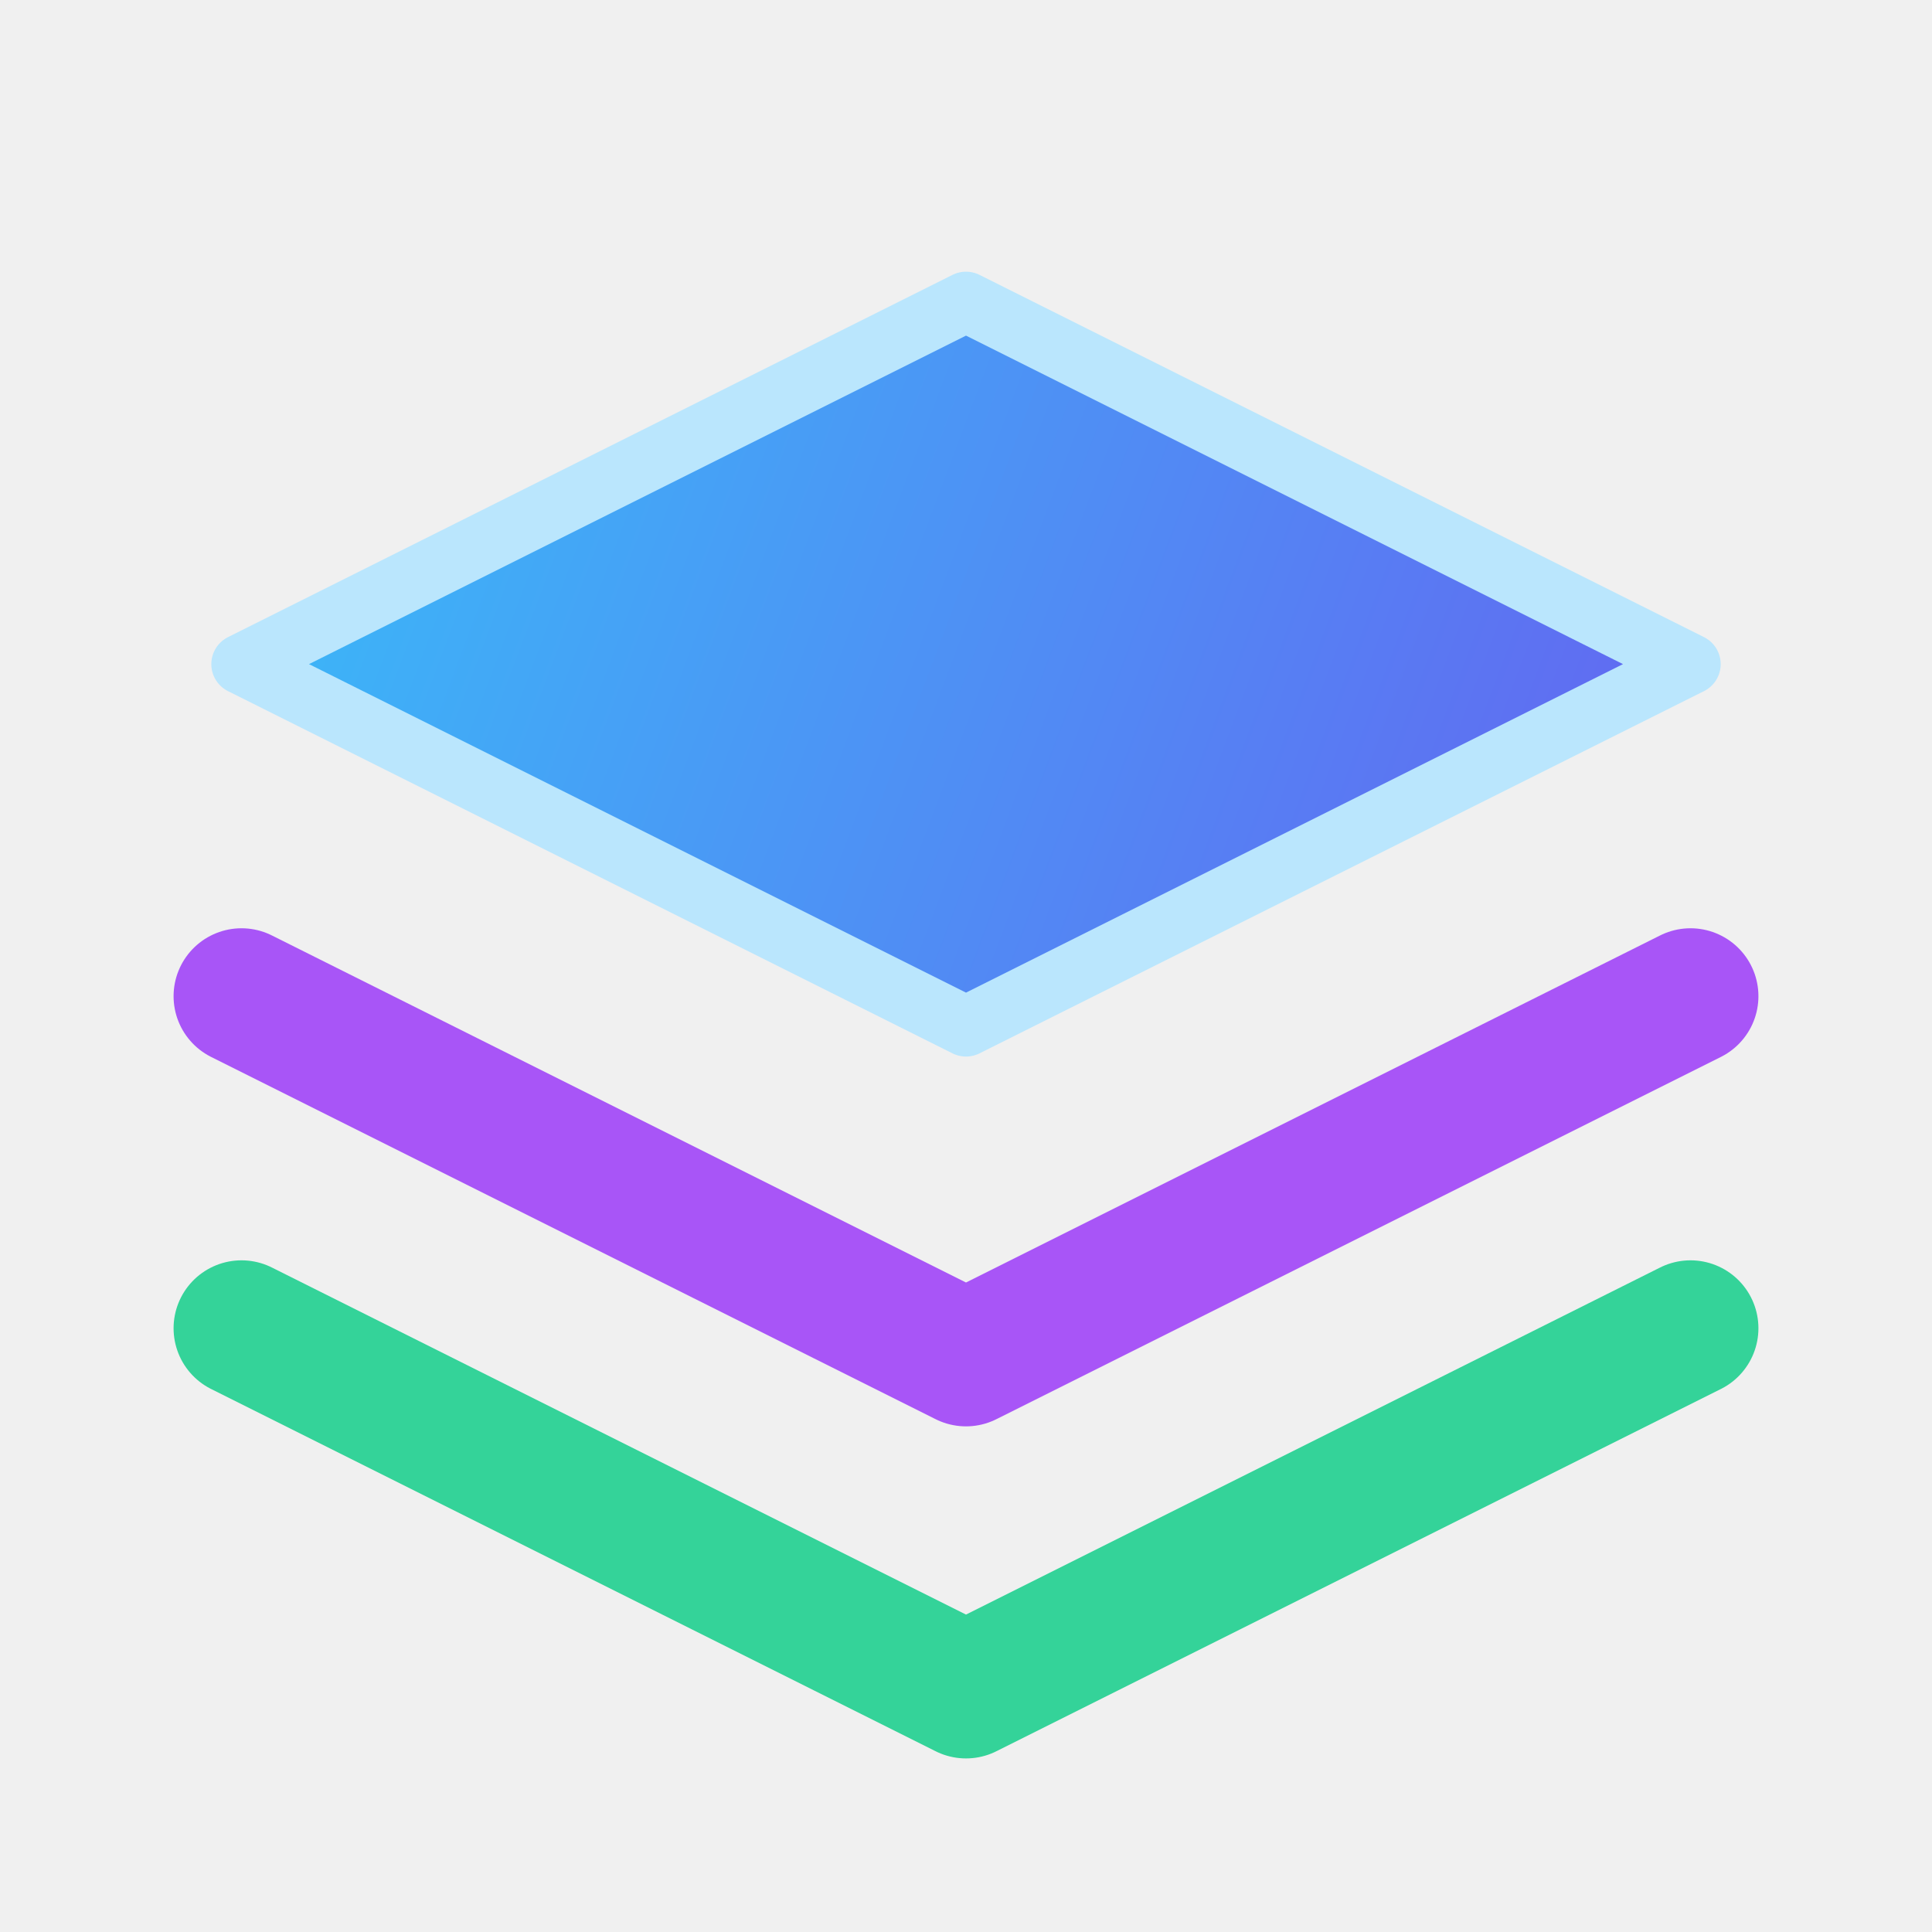
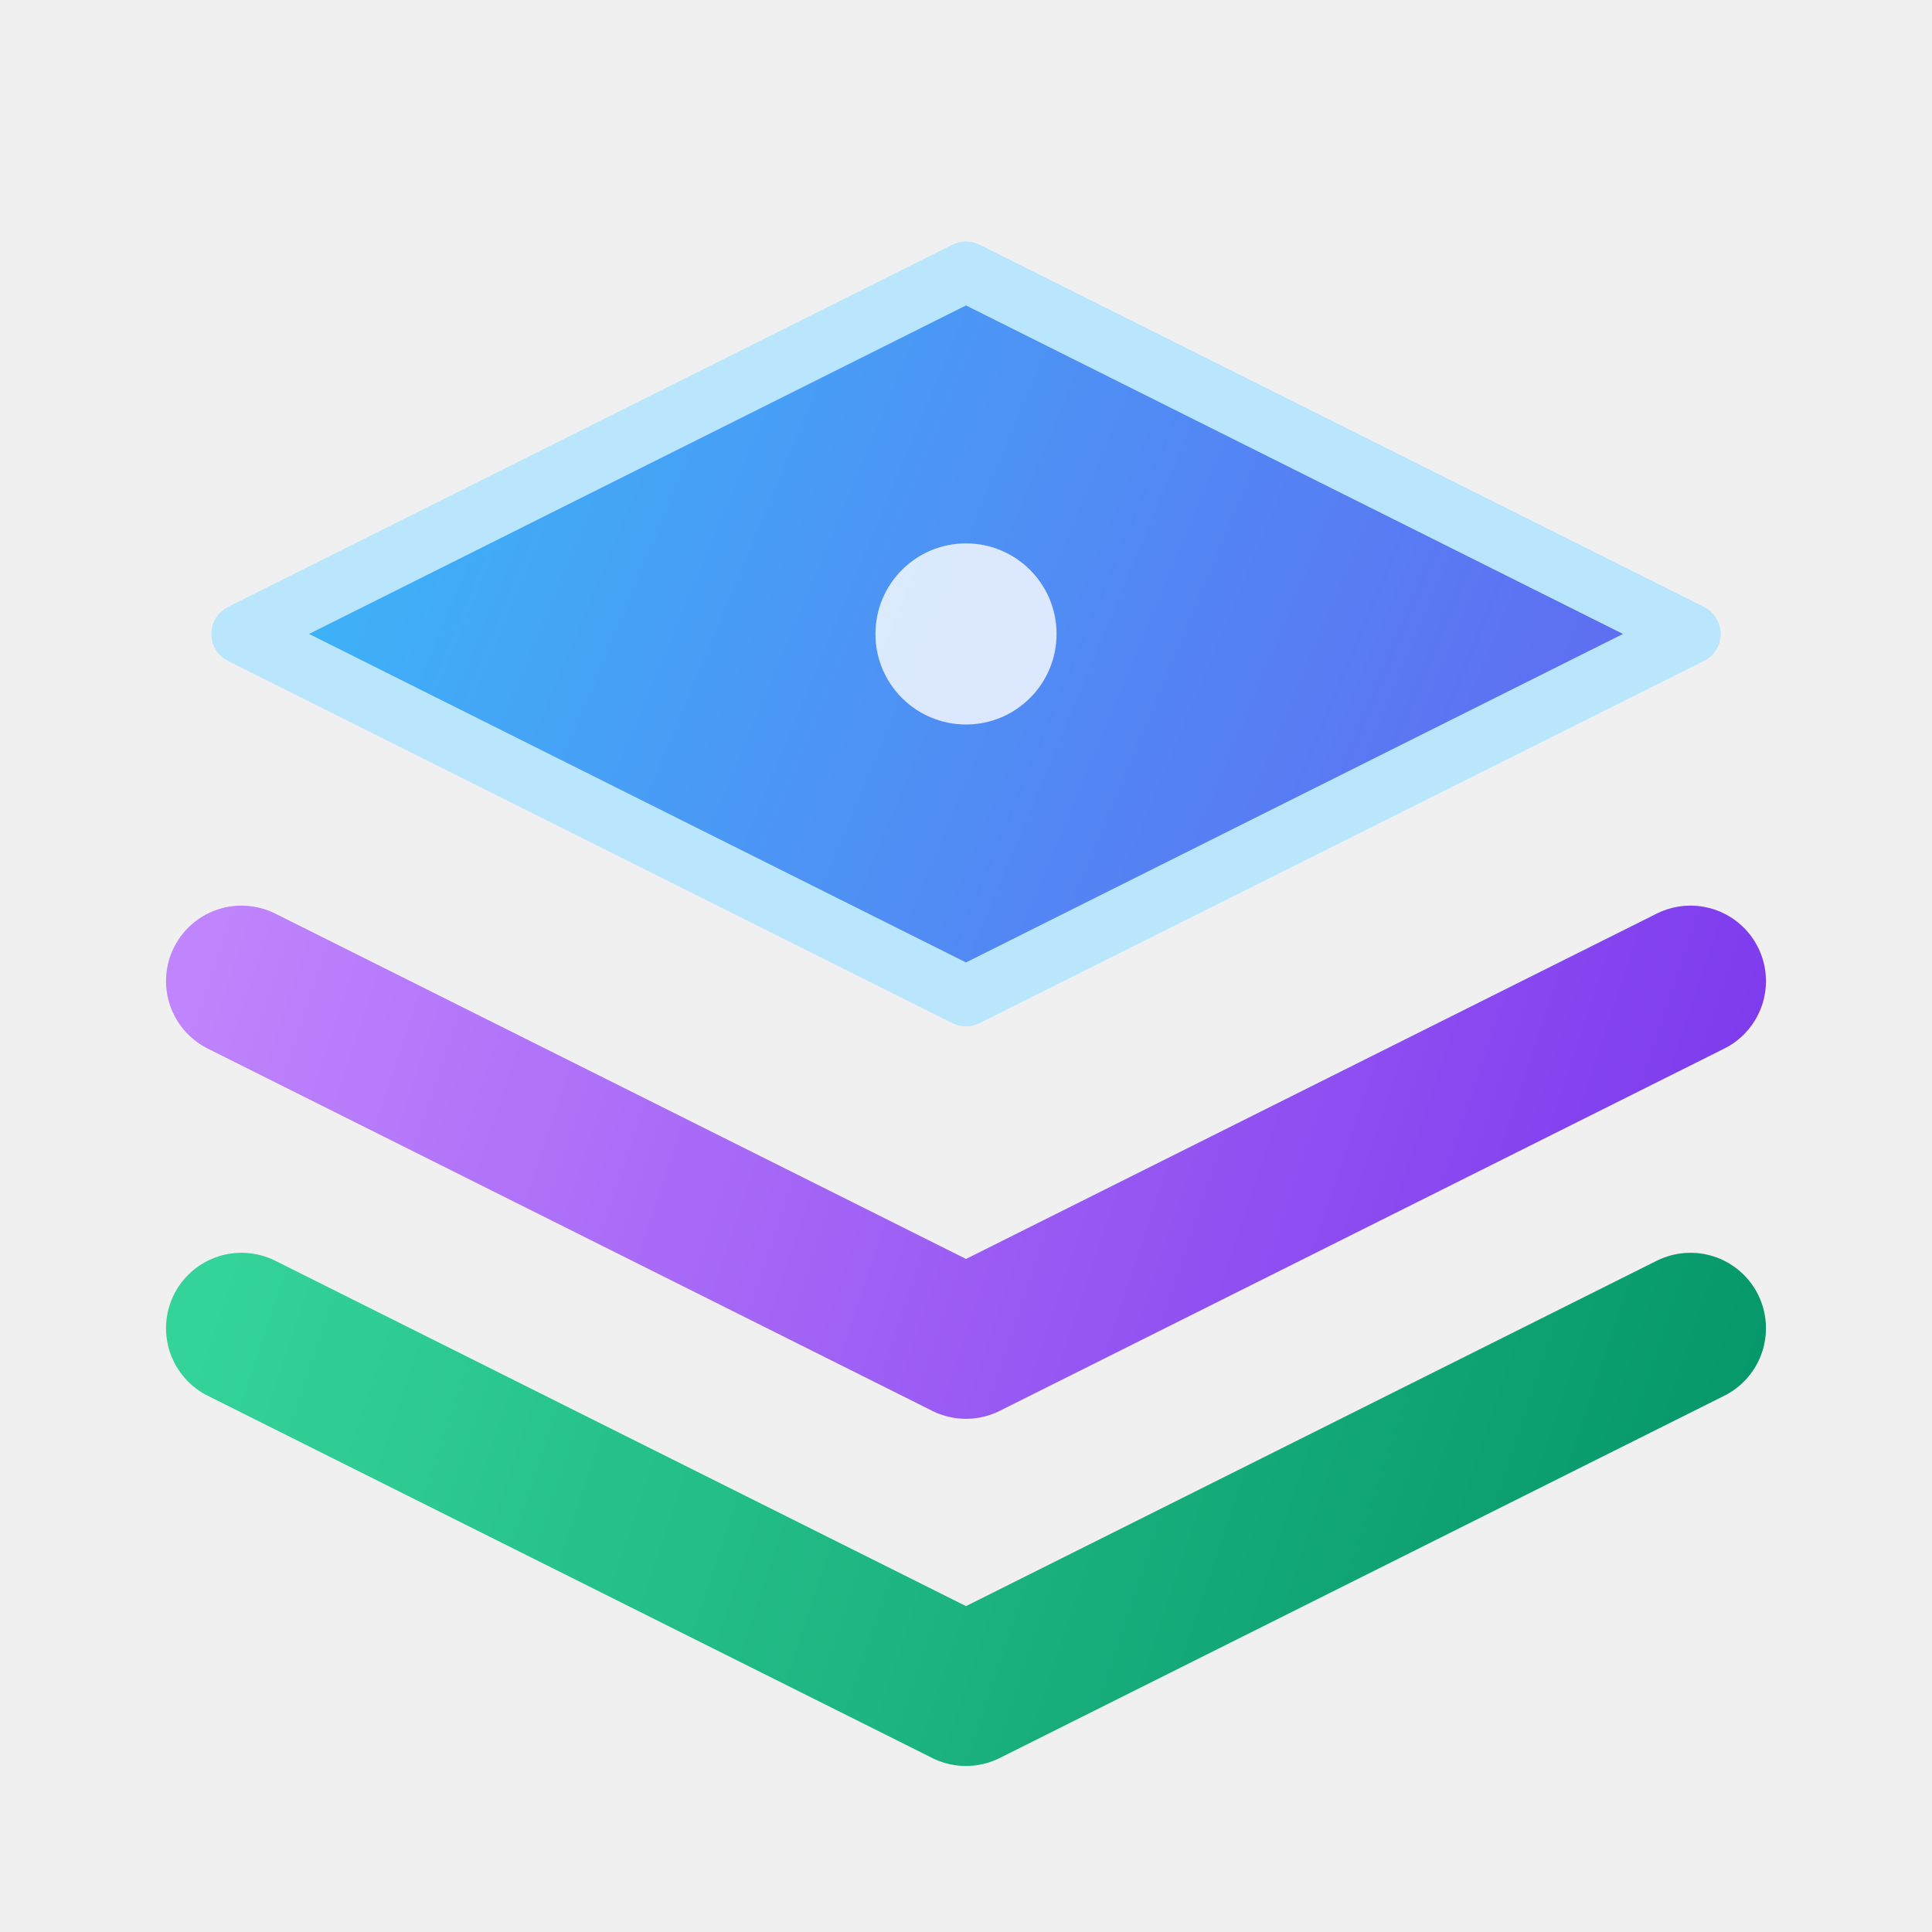
<svg xmlns="http://www.w3.org/2000/svg" viewBox="0 0 64 64" fill="none">
  <defs>
-     <linearGradient id="lr-1" x1="8" y1="10" x2="56" y2="28" gradientUnits="userSpaceOnUse">
+     <linearGradient id="lr-a" x1="8" y1="8" x2="56" y2="28" gradientUnits="userSpaceOnUse">
      <stop offset="0%" stop-color="#38BDF8" />
      <stop offset="100%" stop-color="#6366F1" />
    </linearGradient>
+     <linearGradient id="lr-b" x1="8" y1="28" x2="56" y2="44" gradientUnits="userSpaceOnUse">
+       <stop offset="0%" stop-color="#C084FC" />
+       <stop offset="100%" stop-color="#7C3AED" />
+     </linearGradient>
+     <linearGradient id="lr-c" x1="8" y1="40" x2="56" y2="56" gradientUnits="userSpaceOnUse">
+       <stop offset="0%" stop-color="#34D399" />
+       <stop offset="100%" stop-color="#059669" />
+     </linearGradient>
  </defs>
-   <path d="M32 10L56 22L32 34L8 22L32 10Z" fill="url(#lr-1)" stroke="#BAE6FD" stroke-width="2" stroke-linejoin="round" />
-   <path d="M8 33L32 45L56 33" stroke="#A855F7" stroke-width="4.5" stroke-linecap="round" stroke-linejoin="round" />
-   <path d="M8 44L32 56L56 44" stroke="#34D399" stroke-width="4.5" stroke-linecap="round" stroke-linejoin="round" />
+   <path d="M32 9L56 21L32 33L8 21L32 9Z" fill="url(#lr-a)" stroke="#BAE6FD" stroke-width="2" stroke-linejoin="round" />
+   <path d="M8 32.5L32 44.5L56 32.5" stroke="url(#lr-b)" stroke-width="5" stroke-linecap="round" stroke-linejoin="round" />
+   <path d="M8 44L32 56L56 44" stroke="url(#lr-c)" stroke-width="5" stroke-linecap="round" stroke-linejoin="round" />
+   <circle cx="32" cy="21" r="3" fill="#FFFFFF" opacity="0.8" />
</svg>
